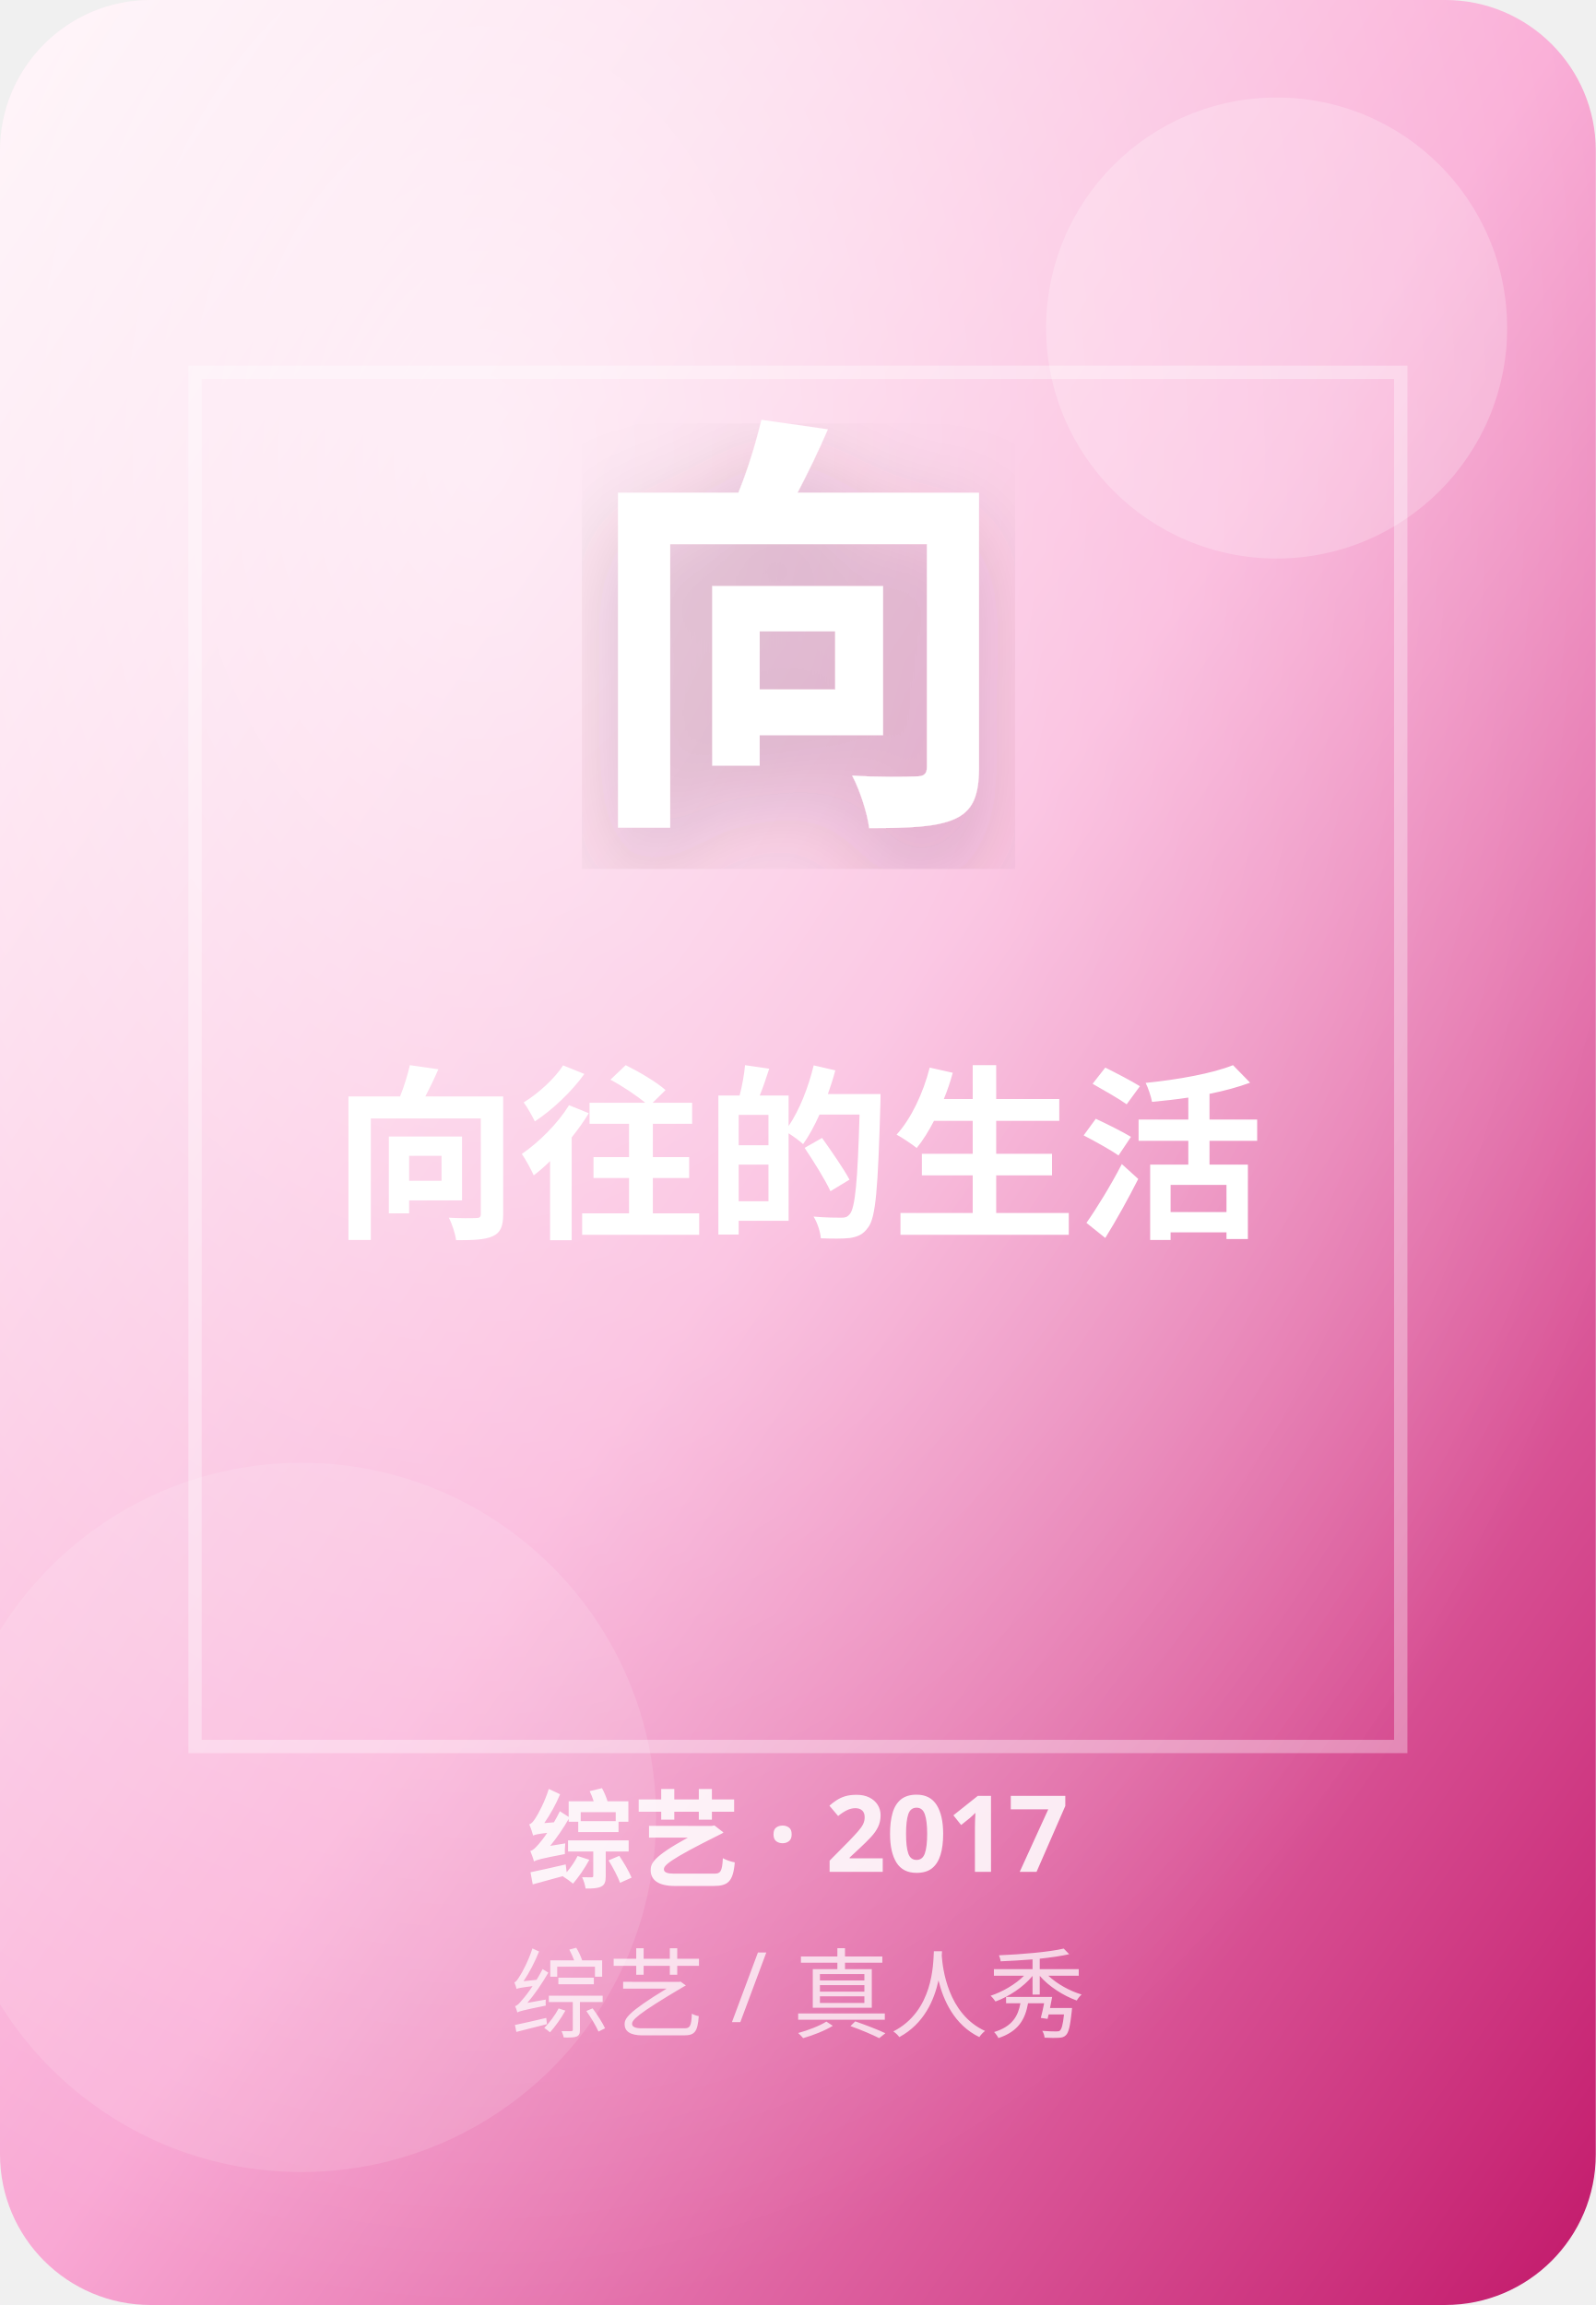
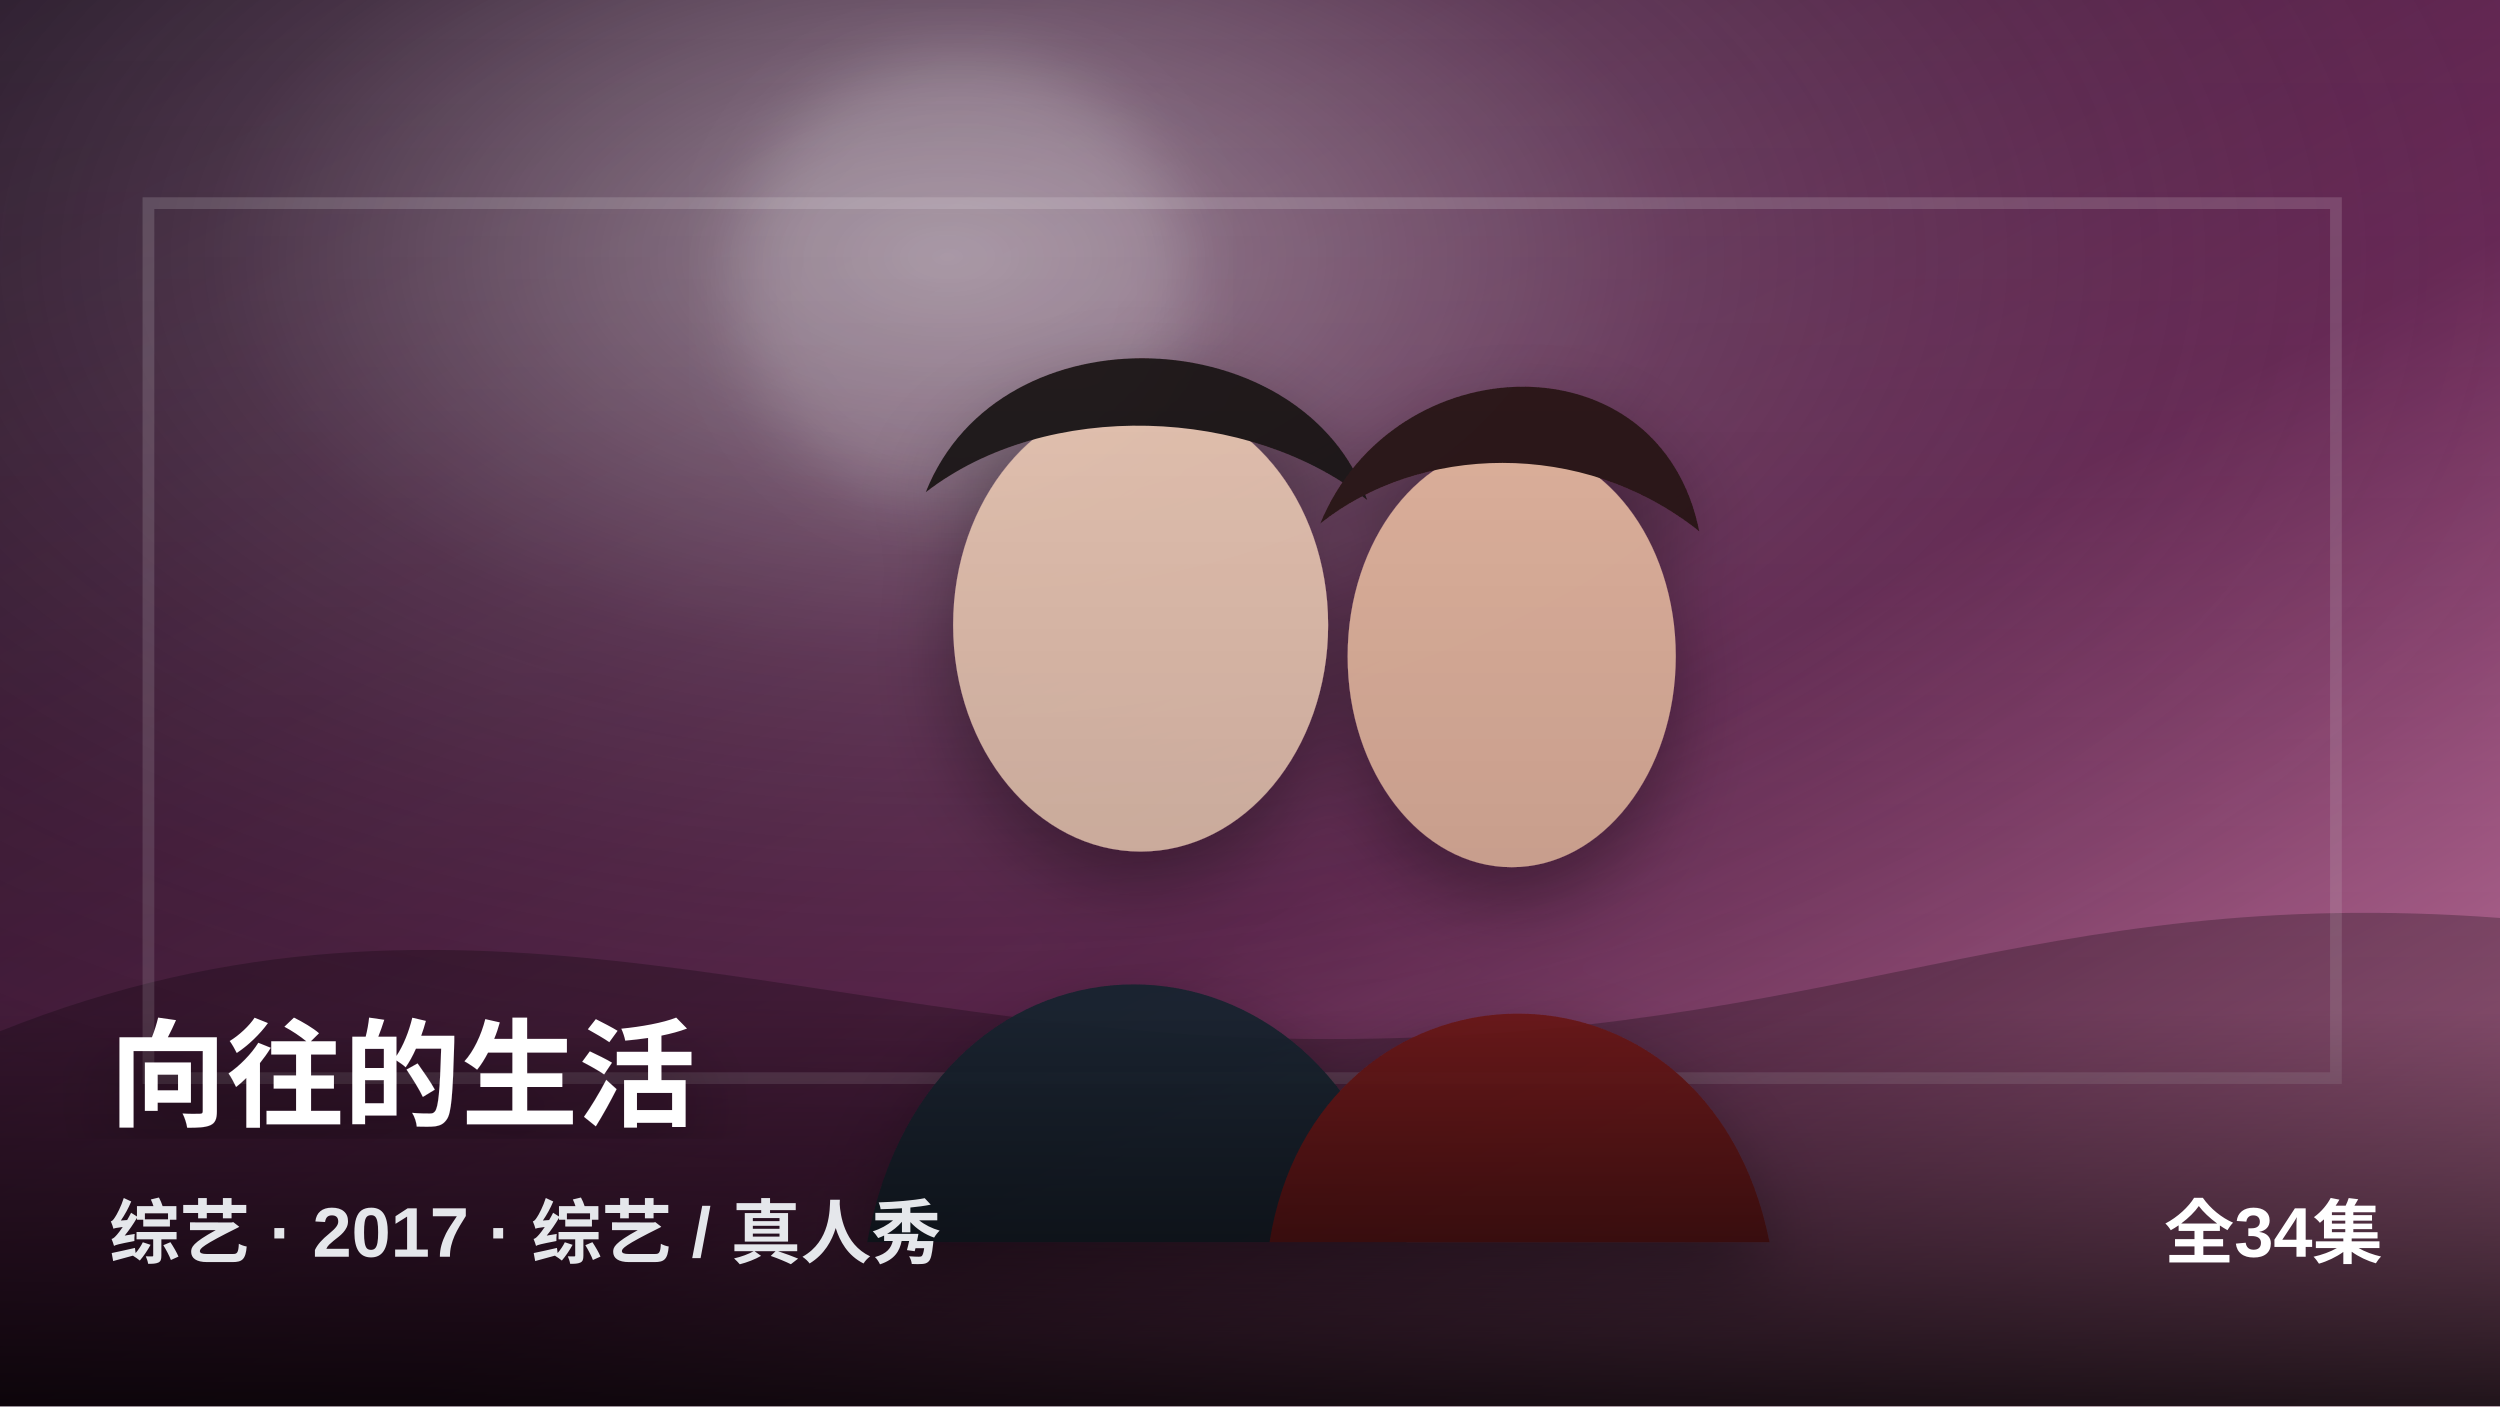
- <svg xmlns="http://www.w3.org/2000/svg" width="360" height="520" viewBox="0 0 360 520">
+ <svg xmlns="http://www.w3.org/2000/svg" width="640" height="360" viewBox="0 0 640 360">
  <defs>
-     <linearGradient id="g" x1="0" y1="0" x2="1" y2="1">
-       <stop offset="0" stop-color="#fff1f7" />
-       <stop offset="0.5" stop-color="#f9a8d4" />
-       <stop offset="1" stop-color="#c2186a" />
+     <linearGradient id="bg" x1="0" y1="0" x2="1" y2="1">
+       <stop offset="0" stop-color="#251527" />
+       <stop offset="0.58" stop-color="#6d2a5a" />
+       <stop offset="1" stop-color="#ff9ccf" />
    </linearGradient>
-     <radialGradient id="r" cx="30%" cy="20%" r="80%">
-       <stop offset="0" stop-color="#fff" stop-opacity=".65" />
-       <stop offset="1" stop-color="#fff" stop-opacity="0" />
+     <radialGradient id="light" cx="38%" cy="18%" r="70%">
+       <stop offset="0" stop-color="#fff" stop-opacity=".48" />
+       <stop offset=".42" stop-color="#fff" stop-opacity=".12" />
+       <stop offset="1" stop-color="#000" stop-opacity="0" />
    </radialGradient>
+     <linearGradient id="fade" x1="0" y1="0" x2="0" y2="1">
+       <stop offset="0" stop-color="#000" stop-opacity="0" />
+       <stop offset=".72" stop-color="#000" stop-opacity=".18" />
+       <stop offset="1" stop-color="#000" stop-opacity=".82" />
+     </linearGradient>
+     <filter id="soft">
+       <feGaussianBlur stdDeviation="8" />
+     </filter>
    <filter id="shadow">
-       <feDropShadow dx="0" dy="10" stdDeviation="12" flood-color="#4a102b" flood-opacity=".26" />
+       <feDropShadow dx="0" dy="8" stdDeviation="10" flood-color="#000" flood-opacity=".38" />
    </filter>
  </defs>
-   <rect width="360" height="520" rx="34" fill="url(#g)" />
-   <rect width="360" height="520" rx="34" fill="url(#r)" />
-   <circle cx="288" cy="74" r="52" fill="#fff" opacity=".22" />
-   <circle cx="68" cy="410" r="80" fill="#fff" opacity=".12" />
-   <path d="M44 84h272v310H44z" fill="none" stroke="#fff" stroke-opacity=".34" stroke-width="3" />
-   <text x="180" y="178" text-anchor="middle" font-family="Microsoft YaHei, SimHei, sans-serif" font-size="98" font-weight="900" fill="#fff" filter="url(#shadow)">向</text>
-   <text x="180" y="276" text-anchor="middle" font-family="Microsoft YaHei, SimHei, sans-serif" font-size="42" font-weight="900" fill="#fff">向往的生活</text>
-   <text x="180" y="326" text-anchor="middle" font-family="Microsoft YaHei, SimHei, sans-serif" font-size="36" font-weight="800" fill="#fff" opacity=".92" />
-   <text x="180" y="424" text-anchor="middle" font-family="Microsoft YaHei, SimHei, sans-serif" font-size="24" font-weight="700" fill="#fff" opacity=".86">综艺 · 2017</text>
-   <text x="180" y="458" text-anchor="middle" font-family="Microsoft YaHei, SimHei, sans-serif" font-size="22" fill="#fff" opacity=".72">综艺 / 真人秀</text>
+   <rect width="640" height="360" fill="url(#bg)" />
+   <rect width="640" height="360" fill="url(#light)" />
+   <path d="M0 264 C120 216 210 266 340 266 S520 226 640 235 V360 H0Z" fill="#000" opacity=".25" />
+   <circle cx="246" cy="72" r="58" fill="#fff" opacity=".18" filter="url(#soft)" />
+   <rect x="38" y="52" width="560" height="224" fill="none" stroke="#fff" stroke-opacity=".16" stroke-width="3" />
+   <g filter="url(#shadow)" opacity=".94">
+     <ellipse cx="292" cy="160" rx="48" ry="58" fill="#f7d2bd" />
+     <path d="M222 318 C238 230 342 230 360 318Z" fill="#1f2937" />
+     <path d="M237 126 C256 78 334 82 350 128 C320 104 268 102 237 126Z" fill="#1b1717" />
+     <ellipse cx="387" cy="168" rx="42" ry="54" fill="#f3c4aa" />
+     <path d="M325 318 C337 242 437 238 453 318Z" fill="#7f1d1d" />
+     <path d="M338 134 C357 88 425 86 435 136 C405 112 363 114 338 134Z" fill="#2a1814" />
+   </g>
+   <rect width="640" height="360" fill="url(#fade)" />
+   <text x="28" y="286" font-family="Microsoft YaHei, PingFang SC, Arial, sans-serif" font-size="30" font-weight="900" fill="#fff" filter="url(#shadow)">向往的生活</text>
+   <text x="28" y="322" font-family="Microsoft YaHei, PingFang SC, Arial, sans-serif" font-size="18" font-weight="700" fill="#e5e7eb">综艺 · 2017 · 综艺 / 真人秀</text>
+   <text x="610" y="322" text-anchor="end" font-family="Microsoft YaHei, PingFang SC, Arial, sans-serif" font-size="18" font-weight="800" fill="#fff">全34集</text>
</svg>
